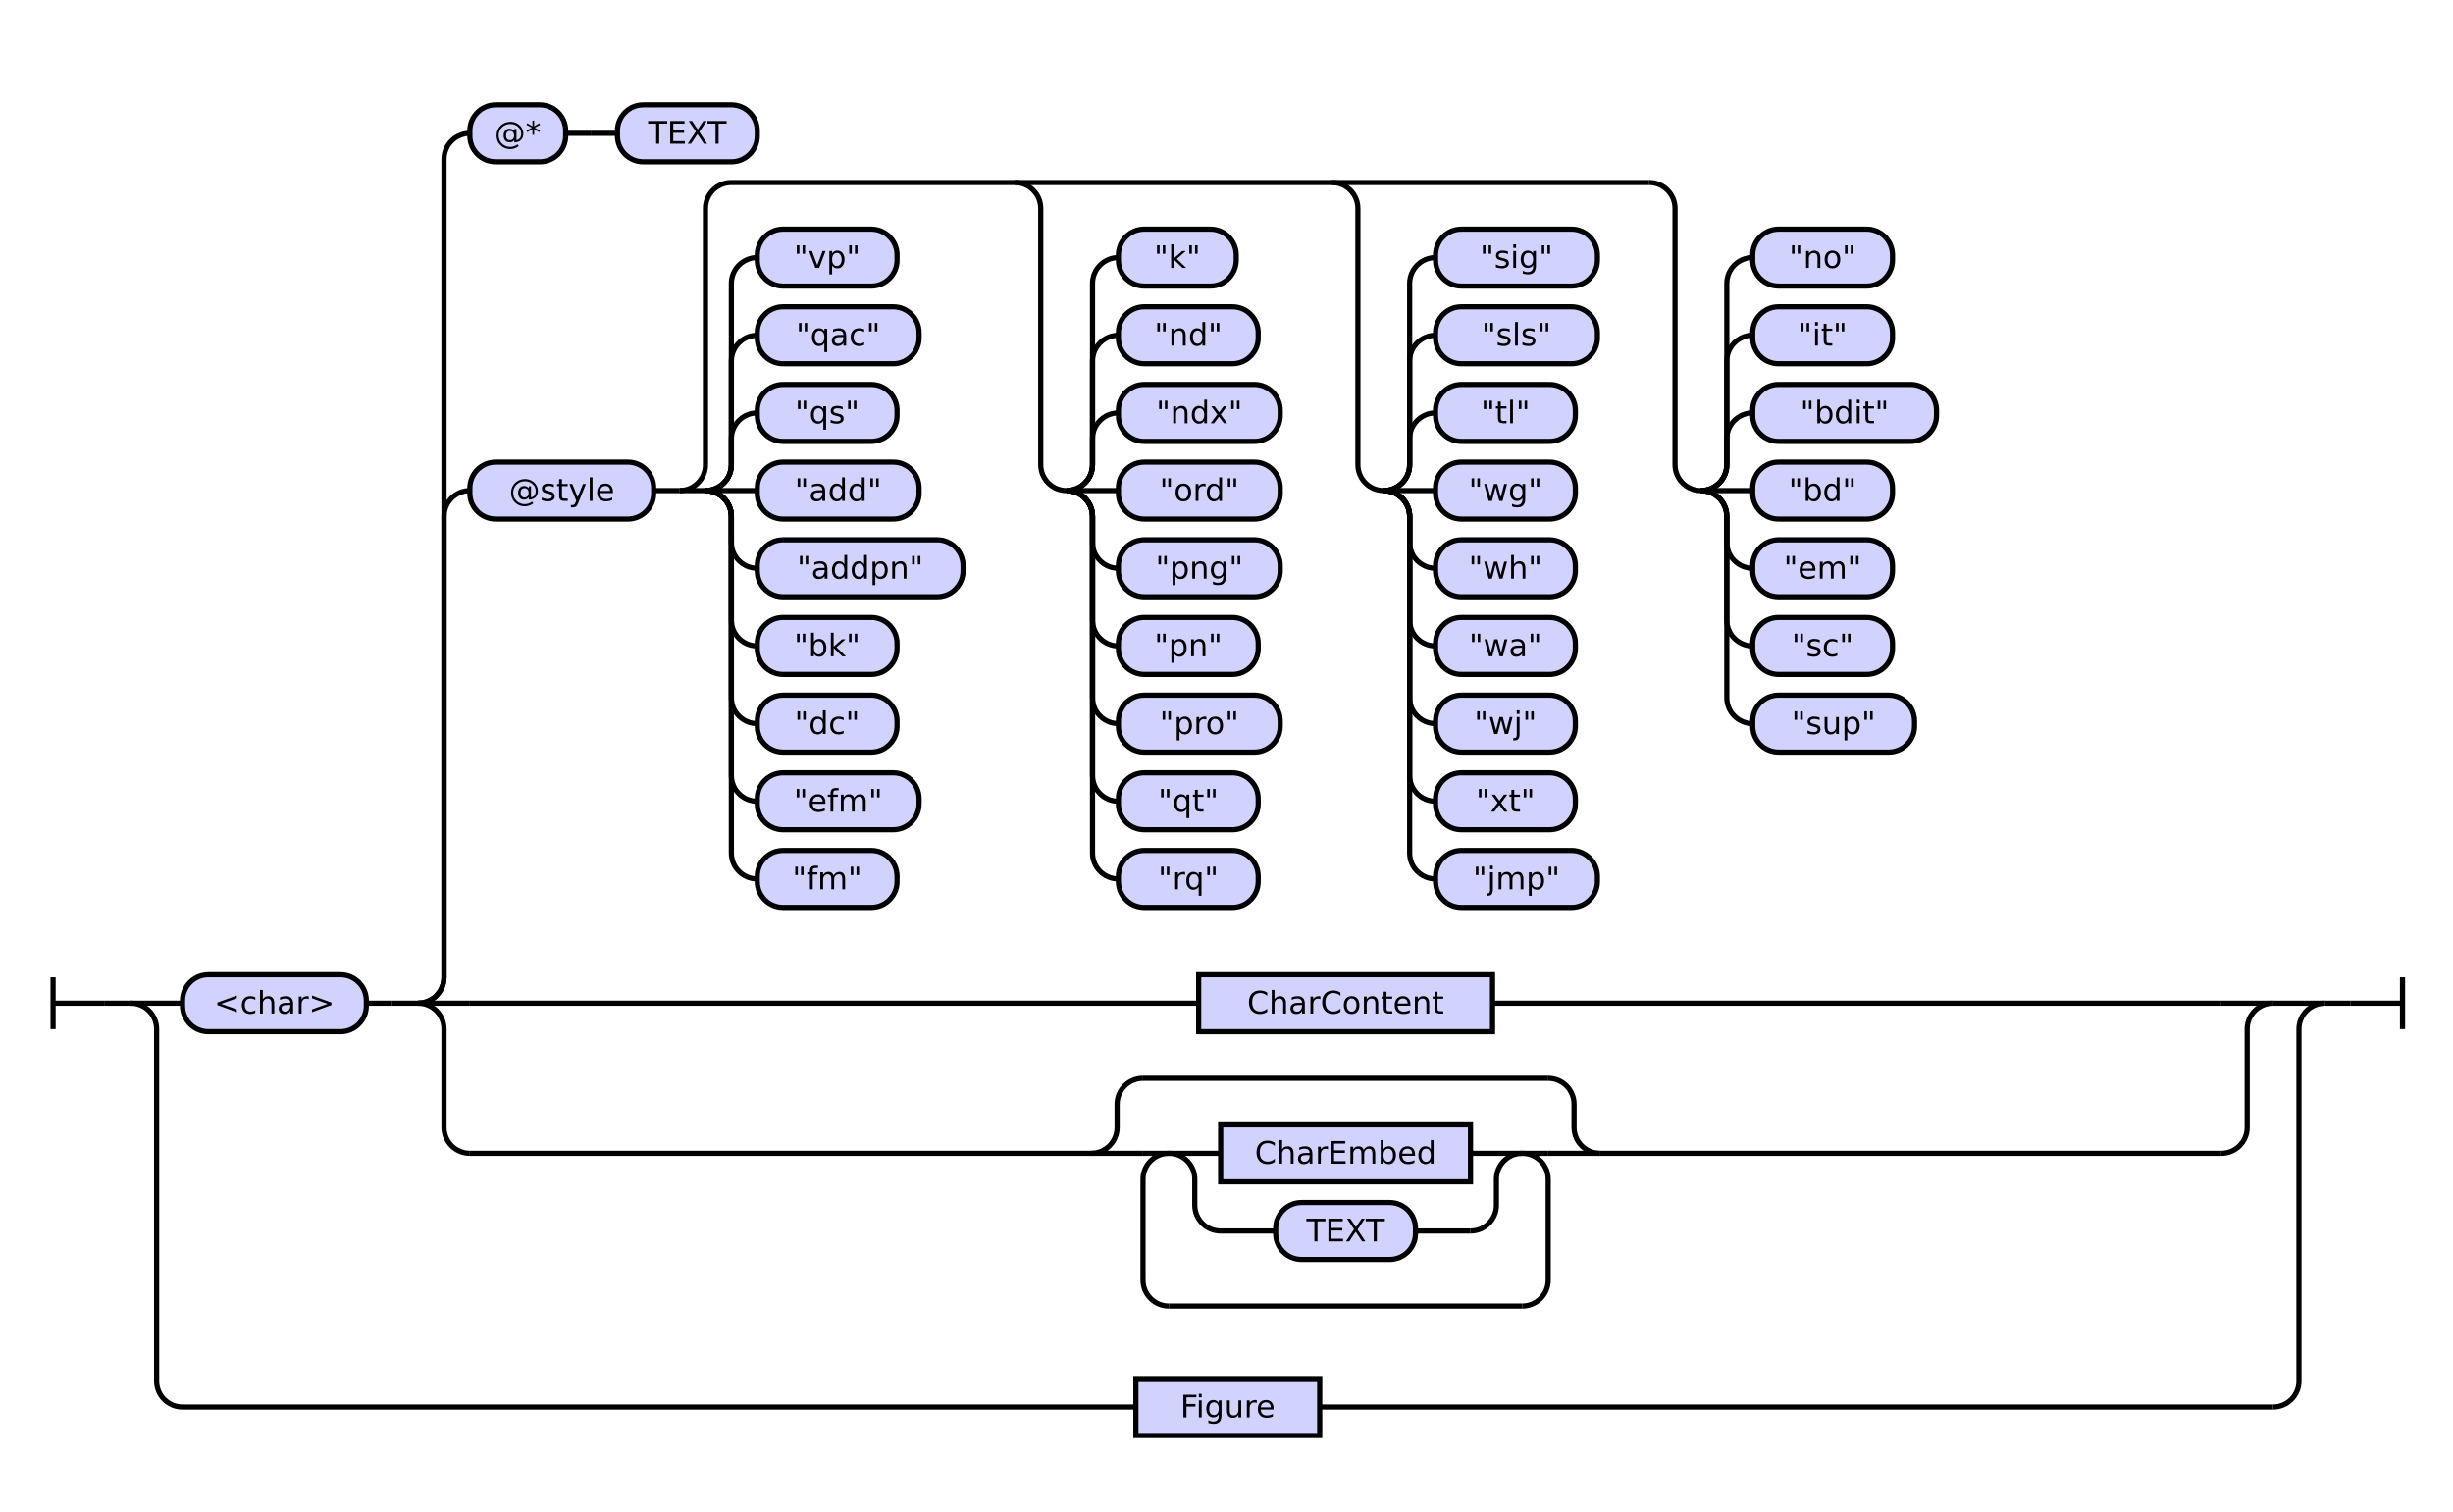
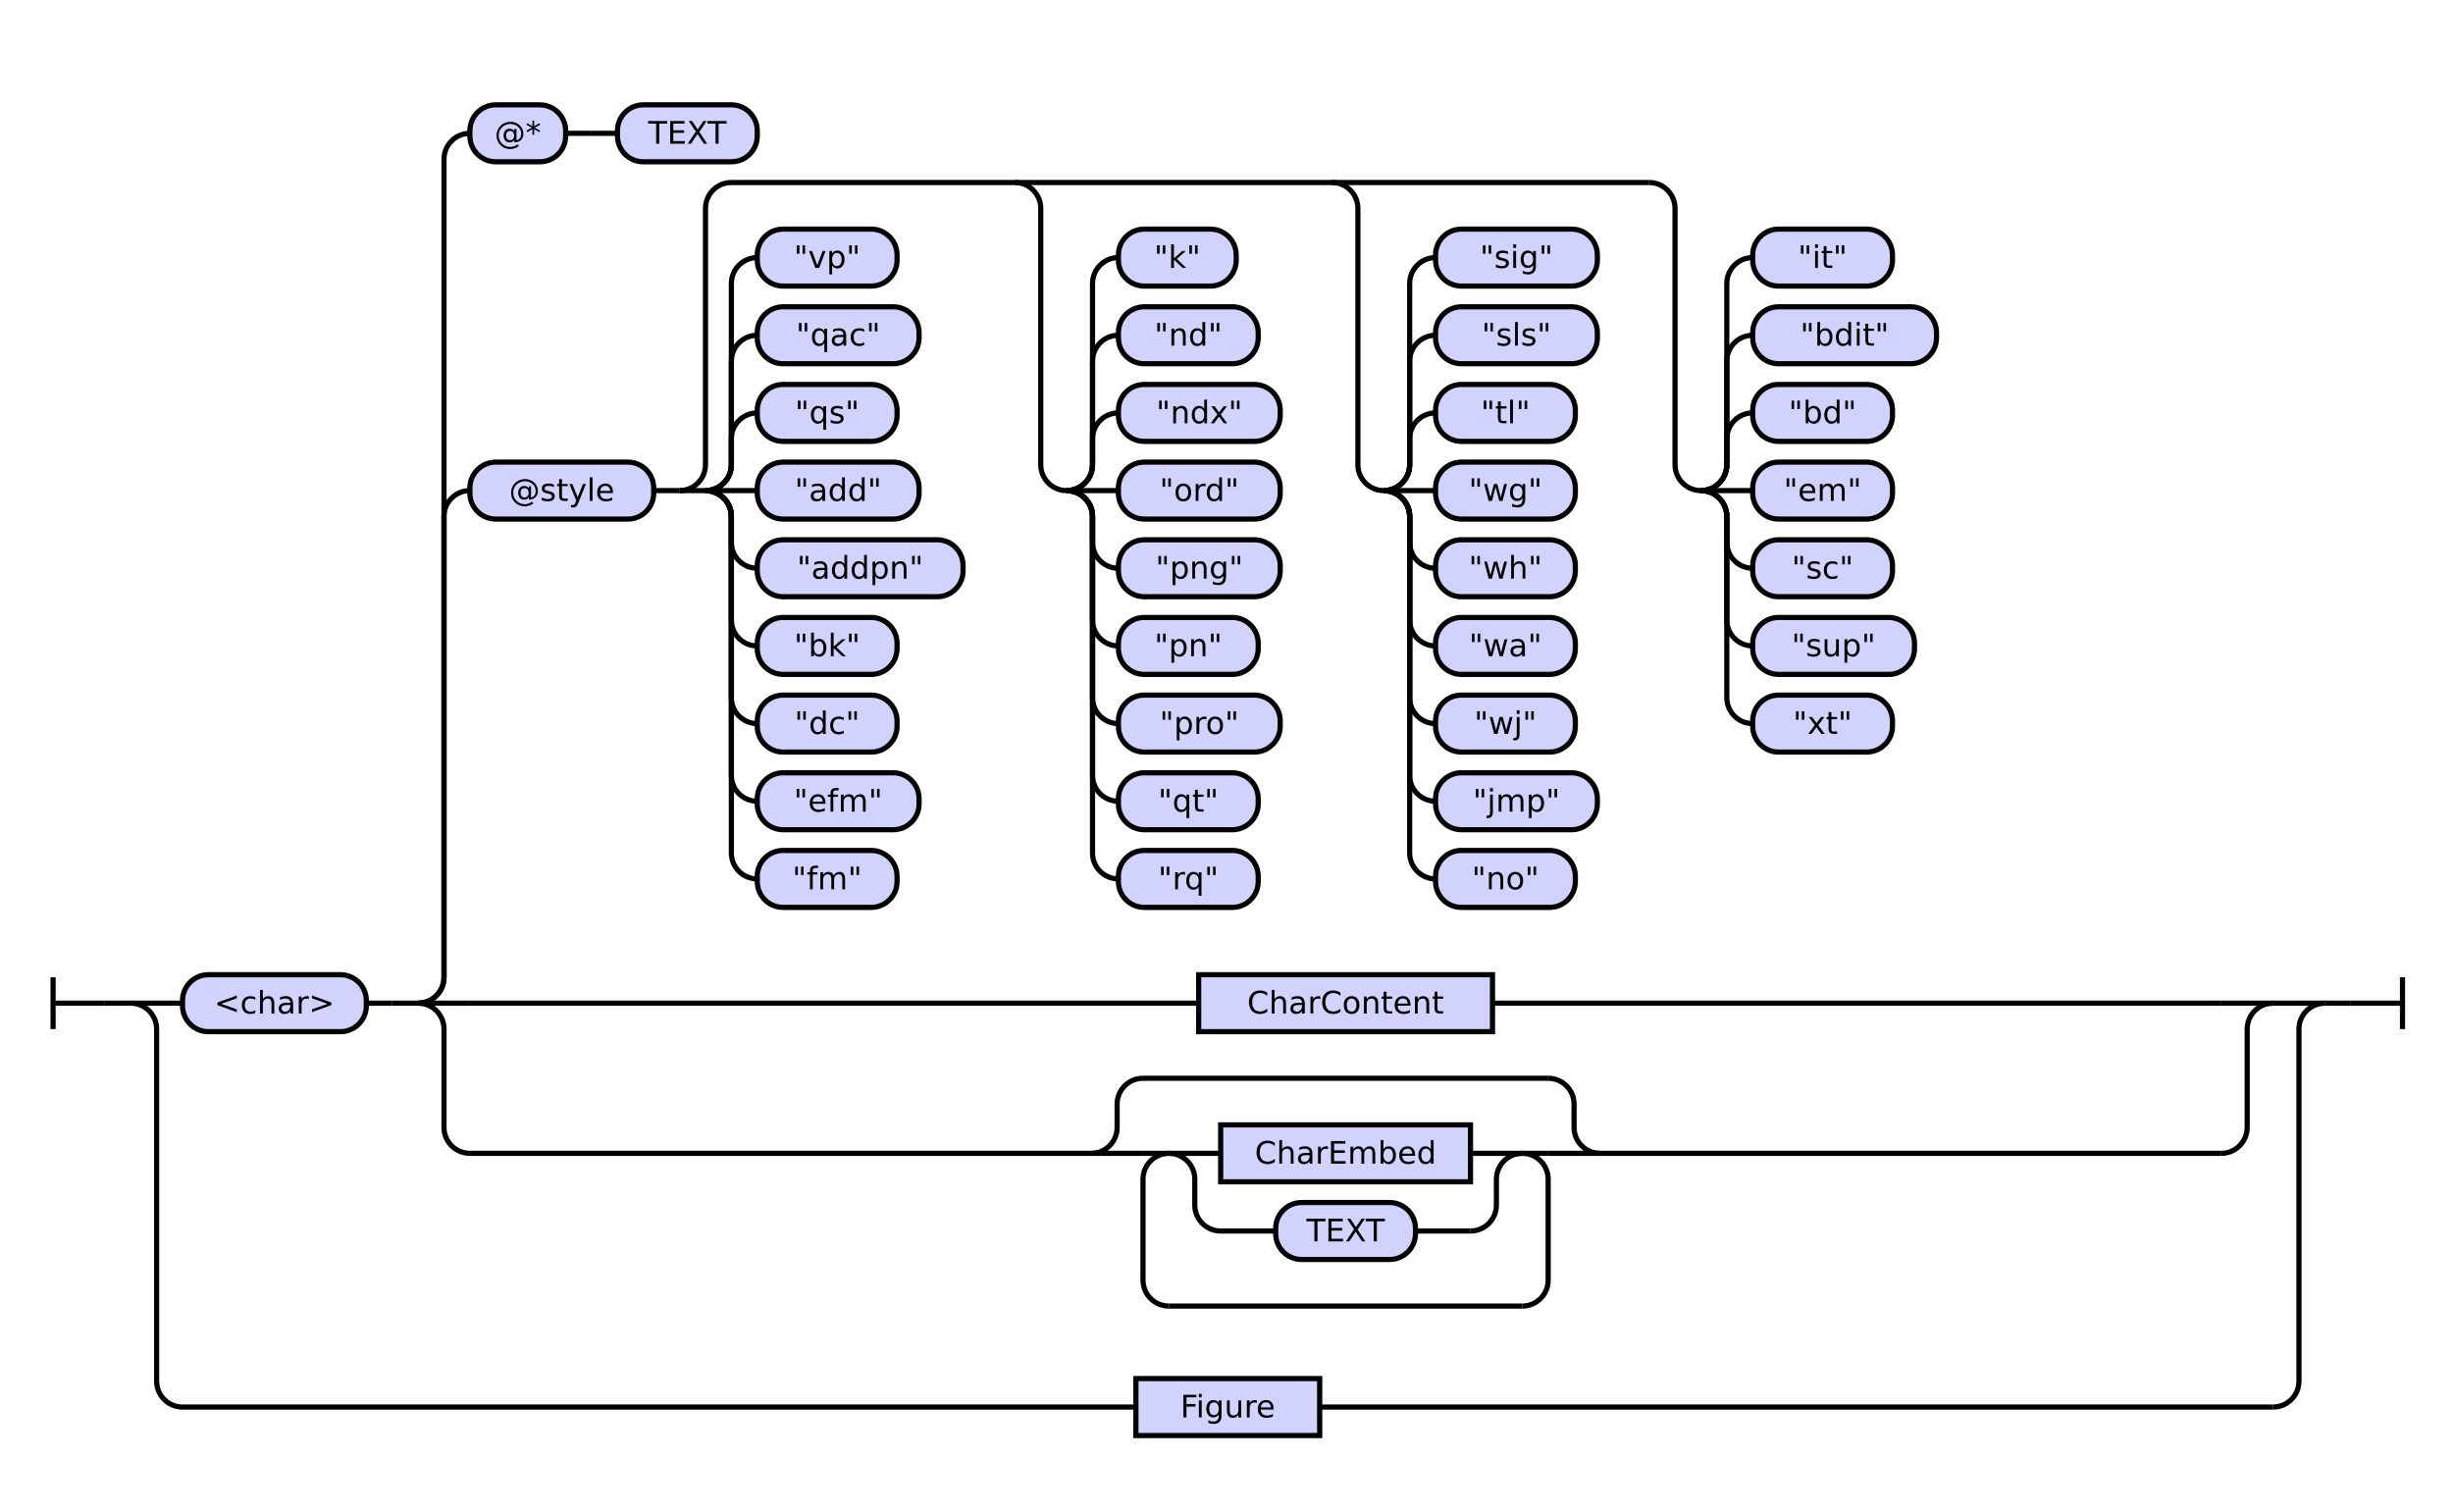
<svg xmlns="http://www.w3.org/2000/svg" class="railroad-diagram" height="584" viewBox="0 0 947.5 584" width="947.5">
  <g transform="translate(.5 .5)">
    <style>/*  */

    svg.railroad-diagram {
        background-color: hsl(30,20%,95%);
    }
    svg.railroad-diagram path {
        stroke-width: 2;
        stroke: black;
        fill: none;
    }
    svg.railroad-diagram text {
        font-size: 12px;
        text-anchor: middle;
        font-family: DejaVu Sans;
    }
    svg.railroad-diagram text.label {
        text-anchor:start;
    }
    svg.railroad-diagram text.comment {
        font-family: DejaVu Sans;
        font-size: 14px;
    }
    svg.railroad-diagram rect{
        stroke-width: 2;
        stroke: black;
        fill: rgb(210, 210, 255);
    }
    svg.railroad-diagram rect.group-box {
        stroke: gray;
        stroke-dasharray: 10 5;
        fill: none;
    }
    .terminal {
        font-family: DejaVu Sans;
    }
    svg.railroad-diagram g.altterminal rect {
        fill: rgb(251, 252, 207)
    }

/*  */
</style>
    <g>
      <path d="M 20 377 v 20 m 0 -10 h 20" />
    </g>
    <path d="M 40 387 h 10" />
    <g>
      <path d="M 50 387 h 0.0" />
      <path d="M 897.5 387 h 0.0" />
      <g>
        <path d="M 50.0 387 h 0.0" />
        <path d="M 897.5 387 h 0.0" />
        <path d="M 50.0 387 h 20" />
        <g>
          <path d="M 70.0 387 h 0.0" />
          <path d="M 877.5 387 h 0.0" />
          <g class="terminal ">
            <path d="M 70.0 387 h 0.0" />
            <path d="M 141.0 387 h 0.0" />
            <rect height="22" rx="10" ry="10" width="71.0" x="70.0" y="376" />
            <text x="105.5" y="391">&lt;char&gt;</text>
          </g>
          <path d="M 141.0 387 h 10" />
          <path d="M 151.0 387 h 10" />
          <g>
            <path d="M 161.0 387 h 0.0" />
            <path d="M 877.5 387 h 0.0" />
            <path d="M 161.0 387 a 10 10 0 0 0 10 -10 v -178 a 10 10 0 0 1 10 -10" />
            <g>
              <path d="M 181.0 189 h 0.0" />
              <path d="M 857.5 189 h 0.0" />
              <g class="terminal ">
                <path d="M 181.0 189 h 0.0" />
                <path d="M 252.0 189 h 0.0" />
                <rect height="22" rx="10" ry="10" width="71.0" x="181.0" y="178" />
                <text x="216.5" y="193">@style</text>
              </g>
              <path d="M 252.0 189 h 10" />
              <g>
                <path d="M 262.0 189 h 0.0" />
                <path d="M 857.5 189 h 0.0" />
                <path d="M 262.0 189 a 10 10 0 0 0 10 -10 v -99 a 10 10 0 0 1 10 -10 h 354.5" />
                <path d="M 262.0 189 h 10" />
                <g>
                  <path d="M 272.0 189 h 0.0" />
                  <path d="M 272.0 189 a 10 10 0 0 0 10 -10 v -10 a 10 10 0 0 1 10 -10" />
                  <g class="terminal ">
                    <path d="M 292.0 159 h 0.0" />
                    <path d="M 346.0 159 h 0.0" />
                    <rect height="22" rx="10" ry="10" width="54.0" x="292.0" y="148" />
                    <text x="319.0" y="163">"qs"</text>
                  </g>
                  <path d="M 272.0 189 a 10 10 0 0 0 10 -10 v -40 a 10 10 0 0 1 10 -10" />
                  <g class="terminal ">
                    <path d="M 292.0 129 h 0.0" />
                    <path d="M 354.5 129 h 0.0" />
                    <rect height="22" rx="10" ry="10" width="62.5" x="292.0" y="118" />
                    <text x="323.25" y="133">"qac"</text>
                  </g>
                  <path d="M 272.0 189 a 10 10 0 0 0 10 -10 v -70 a 10 10 0 0 1 10 -10" />
                  <g class="terminal ">
                    <path d="M 292.0 99 h 0.0" />
                    <path d="M 346.0 99 h 0.0" />
                    <rect height="22" rx="10" ry="10" width="54.0" x="292.0" y="88" />
                    <text x="319.0" y="103">"vp"</text>
                  </g>
                  <path d="M 272.0 189 h 20" />
                  <g class="terminal ">
                    <path d="M 292.0 189 h 0.0" />
                    <path d="M 354.5 189 h 0.0" />
                    <rect height="22" rx="10" ry="10" width="62.5" x="292.0" y="178" />
                    <text x="323.25" y="193">"add"</text>
                  </g>
                  <path d="M 272.0 189 a 10 10 0 0 1 10 10 v 10 a 10 10 0 0 0 10 10" />
                  <g class="terminal ">
                    <path d="M 292.0 219 h 0.0" />
                    <path d="M 371.5 219 h 0.0" />
                    <rect height="22" rx="10" ry="10" width="79.5" x="292.0" y="208" />
                    <text x="331.75" y="223">"addpn"</text>
                  </g>
                  <path d="M 272.0 189 a 10 10 0 0 1 10 10 v 40 a 10 10 0 0 0 10 10" />
                  <g class="terminal ">
                    <path d="M 292.0 249 h 0.0" />
                    <path d="M 346.0 249 h 0.0" />
                    <rect height="22" rx="10" ry="10" width="54.0" x="292.0" y="238" />
                    <text x="319.0" y="253">"bk"</text>
                  </g>
                  <path d="M 272.0 189 a 10 10 0 0 1 10 10 v 70 a 10 10 0 0 0 10 10" />
                  <g class="terminal ">
                    <path d="M 292.0 279 h 0.0" />
                    <path d="M 346.0 279 h 0.0" />
                    <rect height="22" rx="10" ry="10" width="54.0" x="292.0" y="268" />
                    <text x="319.0" y="283">"dc"</text>
                  </g>
                  <path d="M 272.0 189 a 10 10 0 0 1 10 10 v 100 a 10 10 0 0 0 10 10" />
                  <g class="terminal ">
                    <path d="M 292.0 309 h 0.0" />
                    <path d="M 354.5 309 h 0.0" />
                    <rect height="22" rx="10" ry="10" width="62.5" x="292.0" y="298" />
                    <text x="323.25" y="313">"efm"</text>
                  </g>
                  <path d="M 272.0 189 a 10 10 0 0 1 10 10 v 130 a 10 10 0 0 0 10 10" />
                  <g class="terminal ">
                    <path d="M 292.0 339 h 0.0" />
                    <path d="M 346.0 339 h 0.0" />
                    <rect height="22" rx="10" ry="10" width="54.0" x="292.0" y="328" />
                    <text x="319.0" y="343">"fm"</text>
                  </g>
                </g>
                <path d="M 391.5 70 a 10 10 0 0 1 10 10 v 99 a 10 10 0 0 0 10 10" />
                <g>
                  <path d="M 411.5 189 h 0.0" />
                  <path d="M 411.5 189 a 10 10 0 0 0 10 -10 v -10 a 10 10 0 0 1 10 -10" />
                  <g class="terminal ">
                    <path d="M 431.5 159 h 0.0" />
                    <path d="M 494.0 159 h 0.0" />
                    <rect height="22" rx="10" ry="10" width="62.5" x="431.5" y="148" />
                    <text x="462.75" y="163">"ndx"</text>
                  </g>
                  <path d="M 411.5 189 a 10 10 0 0 0 10 -10 v -40 a 10 10 0 0 1 10 -10" />
                  <g class="terminal ">
                    <path d="M 431.5 129 h 0.0" />
                    <path d="M 485.5 129 h 0.0" />
                    <rect height="22" rx="10" ry="10" width="54.0" x="431.5" y="118" />
                    <text x="458.5" y="133">"nd"</text>
                  </g>
                  <path d="M 411.5 189 a 10 10 0 0 0 10 -10 v -70 a 10 10 0 0 1 10 -10" />
                  <g class="terminal ">
                    <path d="M 431.5 99 h 0.0" />
                    <path d="M 477.0 99 h 0.0" />
                    <rect height="22" rx="10" ry="10" width="45.5" x="431.5" y="88" />
                    <text x="454.25" y="103">"k"</text>
                  </g>
                  <path d="M 411.5 189 h 20" />
                  <g class="terminal ">
                    <path d="M 431.5 189 h 0.0" />
                    <path d="M 494.0 189 h 0.0" />
                    <rect height="22" rx="10" ry="10" width="62.5" x="431.5" y="178" />
                    <text x="462.75" y="193">"ord"</text>
                  </g>
                  <path d="M 411.5 189 a 10 10 0 0 1 10 10 v 10 a 10 10 0 0 0 10 10" />
                  <g class="terminal ">
                    <path d="M 431.5 219 h 0.0" />
                    <path d="M 494.0 219 h 0.0" />
                    <rect height="22" rx="10" ry="10" width="62.5" x="431.5" y="208" />
                    <text x="462.75" y="223">"png"</text>
                  </g>
                  <path d="M 411.5 189 a 10 10 0 0 1 10 10 v 40 a 10 10 0 0 0 10 10" />
                  <g class="terminal ">
                    <path d="M 431.5 249 h 0.0" />
                    <path d="M 485.5 249 h 0.0" />
                    <rect height="22" rx="10" ry="10" width="54.0" x="431.5" y="238" />
                    <text x="458.5" y="253">"pn"</text>
                  </g>
                  <path d="M 411.5 189 a 10 10 0 0 1 10 10 v 70 a 10 10 0 0 0 10 10" />
                  <g class="terminal ">
                    <path d="M 431.5 279 h 0.0" />
                    <path d="M 494.0 279 h 0.0" />
                    <rect height="22" rx="10" ry="10" width="62.5" x="431.5" y="268" />
                    <text x="462.75" y="283">"pro"</text>
                  </g>
                  <path d="M 411.5 189 a 10 10 0 0 1 10 10 v 100 a 10 10 0 0 0 10 10" />
                  <g class="terminal ">
                    <path d="M 431.5 309 h 0.0" />
                    <path d="M 485.5 309 h 0.0" />
                    <rect height="22" rx="10" ry="10" width="54.0" x="431.5" y="298" />
                    <text x="458.5" y="313">"qt"</text>
                  </g>
                  <path d="M 411.5 189 a 10 10 0 0 1 10 10 v 130 a 10 10 0 0 0 10 10" />
                  <g class="terminal ">
                    <path d="M 431.5 339 h 0.0" />
                    <path d="M 485.5 339 h 0.0" />
                    <rect height="22" rx="10" ry="10" width="54.0" x="431.5" y="328" />
                    <text x="458.5" y="343">"rq"</text>
                  </g>
                </g>
                <path d="M 514.0 70 a 10 10 0 0 1 10 10 v 99 a 10 10 0 0 0 10 10" />
                <g>
                  <path d="M 534.0 189 h 0.0" />
                  <path d="M 534.0 189 a 10 10 0 0 0 10 -10 v -10 a 10 10 0 0 1 10 -10" />
                  <g class="terminal ">
                    <path d="M 554.0 159 h 0.0" />
                    <path d="M 608.0 159 h 0.0" />
                    <rect height="22" rx="10" ry="10" width="54.0" x="554.0" y="148" />
                    <text x="581.0" y="163">"tl"</text>
                  </g>
                  <path d="M 534.0 189 a 10 10 0 0 0 10 -10 v -40 a 10 10 0 0 1 10 -10" />
                  <g class="terminal ">
                    <path d="M 554.0 129 h 0.0" />
                    <path d="M 616.5 129 h 0.0" />
                    <rect height="22" rx="10" ry="10" width="62.5" x="554.0" y="118" />
                    <text x="585.25" y="133">"sls"</text>
                  </g>
                  <path d="M 534.0 189 a 10 10 0 0 0 10 -10 v -70 a 10 10 0 0 1 10 -10" />
                  <g class="terminal ">
                    <path d="M 554.0 99 h 0.0" />
                    <path d="M 616.5 99 h 0.0" />
                    <rect height="22" rx="10" ry="10" width="62.5" x="554.0" y="88" />
                    <text x="585.25" y="103">"sig"</text>
                  </g>
                  <path d="M 534.0 189 h 20" />
                  <g class="terminal ">
                    <path d="M 554.0 189 h 0.0" />
                    <path d="M 608.0 189 h 0.0" />
                    <rect height="22" rx="10" ry="10" width="54.0" x="554.0" y="178" />
                    <text x="581.0" y="193">"wg"</text>
                  </g>
                  <path d="M 534.0 189 a 10 10 0 0 1 10 10 v 10 a 10 10 0 0 0 10 10" />
                  <g class="terminal ">
                    <path d="M 554.0 219 h 0.0" />
                    <path d="M 608.0 219 h 0.0" />
                    <rect height="22" rx="10" ry="10" width="54.0" x="554.0" y="208" />
                    <text x="581.0" y="223">"wh"</text>
                  </g>
                  <path d="M 534.0 189 a 10 10 0 0 1 10 10 v 40 a 10 10 0 0 0 10 10" />
                  <g class="terminal ">
                    <path d="M 554.0 249 h 0.0" />
                    <path d="M 608.0 249 h 0.0" />
                    <rect height="22" rx="10" ry="10" width="54.0" x="554.0" y="238" />
                    <text x="581.0" y="253">"wa"</text>
                  </g>
                  <path d="M 534.0 189 a 10 10 0 0 1 10 10 v 70 a 10 10 0 0 0 10 10" />
                  <g class="terminal ">
                    <path d="M 554.0 279 h 0.0" />
                    <path d="M 608.0 279 h 0.0" />
                    <rect height="22" rx="10" ry="10" width="54.0" x="554.0" y="268" />
                    <text x="581.0" y="283">"wj"</text>
                  </g>
                  <path d="M 534.0 189 a 10 10 0 0 1 10 10 v 100 a 10 10 0 0 0 10 10" />
                  <g class="terminal ">
                    <path d="M 554.0 309 h 0.0" />
-                     <path d="M 608.0 309 h 0.0" />
-                     <rect height="22" rx="10" ry="10" width="54.0" x="554.0" y="298" />
-                     <text x="581.0" y="313">"xt"</text>
+                     <path d="M 616.5 309 h 0.0" />
+                     <rect height="22" rx="10" ry="10" width="62.5" x="554.0" y="298" />
+                     <text x="585.25" y="313">"jmp"</text>
                  </g>
                  <path d="M 534.0 189 a 10 10 0 0 1 10 10 v 130 a 10 10 0 0 0 10 10" />
                  <g class="terminal ">
                    <path d="M 554.0 339 h 0.0" />
-                     <path d="M 616.5 339 h 0.0" />
-                     <rect height="22" rx="10" ry="10" width="62.5" x="554.0" y="328" />
-                     <text x="585.25" y="343">"jmp"</text>
+                     <path d="M 608.0 339 h 0.0" />
+                     <rect height="22" rx="10" ry="10" width="54.0" x="554.0" y="328" />
+                     <text x="581.0" y="343">"no"</text>
                  </g>
                </g>
                <path d="M 636.5 70 a 10 10 0 0 1 10 10 v 99 a 10 10 0 0 0 10 10" />
                <g>
                  <path d="M 656.5 189 h 0.0" />
                  <path d="M 656.5 189 a 10 10 0 0 0 10 -10 v -10 a 10 10 0 0 1 10 -10" />
                  <g class="terminal ">
                    <path d="M 676.5 159 h 0.0" />
-                     <path d="M 747.5 159 h 0.0" />
-                     <rect height="22" rx="10" ry="10" width="71.0" x="676.5" y="148" />
-                     <text x="712.0" y="163">"bdit"</text>
+                     <path d="M 730.5 159 h 0.0" />
+                     <rect height="22" rx="10" ry="10" width="54.0" x="676.5" y="148" />
+                     <text x="703.5" y="163">"bd"</text>
                  </g>
                  <path d="M 656.5 189 a 10 10 0 0 0 10 -10 v -40 a 10 10 0 0 1 10 -10" />
                  <g class="terminal ">
                    <path d="M 676.5 129 h 0.0" />
-                     <path d="M 730.5 129 h 0.0" />
-                     <rect height="22" rx="10" ry="10" width="54.0" x="676.5" y="118" />
-                     <text x="703.5" y="133">"it"</text>
+                     <path d="M 747.5 129 h 0.0" />
+                     <rect height="22" rx="10" ry="10" width="71.0" x="676.5" y="118" />
+                     <text x="712.0" y="133">"bdit"</text>
                  </g>
                  <path d="M 656.5 189 a 10 10 0 0 0 10 -10 v -70 a 10 10 0 0 1 10 -10" />
                  <g class="terminal ">
                    <path d="M 676.5 99 h 0.0" />
                    <path d="M 730.5 99 h 0.0" />
                    <rect height="22" rx="10" ry="10" width="54.0" x="676.5" y="88" />
-                     <text x="703.5" y="103">"no"</text>
+                     <text x="703.5" y="103">"it"</text>
                  </g>
                  <path d="M 656.5 189 h 20" />
                  <g class="terminal ">
                    <path d="M 676.5 189 h 0.0" />
                    <path d="M 730.5 189 h 0.0" />
                    <rect height="22" rx="10" ry="10" width="54.0" x="676.5" y="178" />
-                     <text x="703.5" y="193">"bd"</text>
+                     <text x="703.5" y="193">"em"</text>
                  </g>
                  <path d="M 656.5 189 a 10 10 0 0 1 10 10 v 10 a 10 10 0 0 0 10 10" />
                  <g class="terminal ">
                    <path d="M 676.5 219 h 0.0" />
                    <path d="M 730.5 219 h 0.0" />
                    <rect height="22" rx="10" ry="10" width="54.0" x="676.5" y="208" />
-                     <text x="703.5" y="223">"em"</text>
+                     <text x="703.5" y="223">"sc"</text>
                  </g>
                  <path d="M 656.5 189 a 10 10 0 0 1 10 10 v 40 a 10 10 0 0 0 10 10" />
                  <g class="terminal ">
                    <path d="M 676.5 249 h 0.0" />
-                     <path d="M 730.5 249 h 0.0" />
-                     <rect height="22" rx="10" ry="10" width="54.0" x="676.5" y="238" />
-                     <text x="703.5" y="253">"sc"</text>
+                     <path d="M 739.0 249 h 0.0" />
+                     <rect height="22" rx="10" ry="10" width="62.5" x="676.5" y="238" />
+                     <text x="707.75" y="253">"sup"</text>
                  </g>
                  <path d="M 656.5 189 a 10 10 0 0 1 10 10 v 70 a 10 10 0 0 0 10 10" />
                  <g class="terminal ">
                    <path d="M 676.5 279 h 0.0" />
-                     <path d="M 739.0 279 h 0.0" />
-                     <rect height="22" rx="10" ry="10" width="62.5" x="676.5" y="268" />
-                     <text x="707.75" y="283">"sup"</text>
+                     <path d="M 730.5 279 h 0.0" />
+                     <rect height="22" rx="10" ry="10" width="54.0" x="676.5" y="268" />
+                     <text x="703.5" y="283">"xt"</text>
                  </g>
                </g>
              </g>
            </g>
            <path d="M 161.0 387 a 10 10 0 0 0 10 -10 v -316 a 10 10 0 0 1 10 -10" />
            <g>
              <path d="M 181.0 51 h 0.0" />
              <path d="M 292.0 51 h 0.0" />
              <g class="terminal ">
                <path d="M 181.0 51 h 0.0" />
                <path d="M 218.0 51 h 0.0" />
                <rect height="22" rx="10" ry="10" width="37.0" x="181.0" y="40" />
                <text x="199.5" y="55">@*</text>
              </g>
              <path d="M 218.0 51 h 10" />
              <path d="M 228.0 51 h 10" />
              <g class="terminal ">
                <path d="M 238.0 51 h 0.0" />
                <path d="M 292.0 51 h 0.0" />
                <rect height="22" rx="10" ry="10" width="54.0" x="238.0" y="40" />
                <text x="265.0" y="55">TEXT</text>
              </g>
            </g>
            <path d="M 161.0 387 h 20" />
            <g class="non-terminal ">
              <path d="M 181.0 387 h 281.5" />
              <path d="M 576.0 387 h 281.5" />
              <rect height="22" width="113.5" x="462.5" y="376" />
              <text x="519.25" y="391">CharContent</text>
            </g>
            <path d="M 857.5 387 h 20" />
            <path d="M 161.0 387 a 10 10 0 0 1 10 10 v 38 a 10 10 0 0 0 10 10" />
            <g>
              <path d="M 181.0 445 h 240.0" />
              <path d="M 617.5 445 h 240.0" />
              <path d="M 421.0 445 a 10 10 0 0 0 10 -10 v -9 a 10 10 0 0 1 10 -10" />
              <g>
                <path d="M 441.0 416 h 156.5" />
              </g>
              <path d="M 597.5 416 a 10 10 0 0 1 10 10 v 9 a 10 10 0 0 0 10 10" />
              <path d="M 421.0 445 h 20" />
              <g>
                <path d="M 441.0 445 h 0.0" />
                <path d="M 597.5 445 h 0.0" />
                <path d="M 441.0 445 h 10" />
                <g>
                  <path d="M 451.0 445 h 0.0" />
                  <path d="M 587.5 445 h 0.0" />
                  <g>
                    <path d="M 451.0 445 h 0.0" />
                    <path d="M 587.5 445 h 0.0" />
                    <path d="M 451.0 445 h 20" />
                    <g class="non-terminal ">
                      <path d="M 471.0 445 h 0.0" />
                      <path d="M 567.5 445 h 0.0" />
                      <rect height="22" width="96.5" x="471.0" y="434" />
                      <text x="519.25" y="449">CharEmbed</text>
                    </g>
                    <path d="M 567.5 445 h 20" />
                    <path d="M 451.0 445 a 10 10 0 0 1 10 10 v 10 a 10 10 0 0 0 10 10" />
                    <g class="terminal ">
                      <path d="M 471.0 475 h 21.25" />
                      <path d="M 546.25 475 h 21.25" />
                      <rect height="22" rx="10" ry="10" width="54.0" x="492.25" y="464" />
                      <text x="519.25" y="479">TEXT</text>
                    </g>
                    <path d="M 567.5 475 a 10 10 0 0 0 10 -10 v -10 a 10 10 0 0 1 10 -10" />
                  </g>
                </g>
                <path d="M 587.5 445 h 10" />
                <path d="M 451.0 445 a 10 10 0 0 0 -10 10 v 39 a 10 10 0 0 0 10 10" />
                <g>
                  <path d="M 451.0 504 h 136.5" />
                </g>
                <path d="M 587.5 504 a 10 10 0 0 0 10 -10 v -39 a 10 10 0 0 0 -10 -10" />
              </g>
              <path d="M 597.5 445 h 20" />
            </g>
            <path d="M 857.5 445 a 10 10 0 0 0 10 -10 v -38 a 10 10 0 0 1 10 -10" />
          </g>
        </g>
        <path d="M 877.5 387 h 20" />
        <path d="M 50.0 387 a 10 10 0 0 1 10 10 v 136 a 10 10 0 0 0 10 10" />
        <g class="non-terminal ">
          <path d="M 70.0 543 h 368.25" />
          <path d="M 509.25 543 h 368.25" />
          <rect height="22" width="71.0" x="438.25" y="532" />
          <text x="473.75" y="547">Figure</text>
        </g>
        <path d="M 877.5 543 a 10 10 0 0 0 10 -10 v -136 a 10 10 0 0 1 10 -10" />
      </g>
    </g>
    <path d="M 897.5 387 h 10" />
    <path d="M 907.5 387 h 20 m 0 -10 v 20" />
  </g>
</svg>
